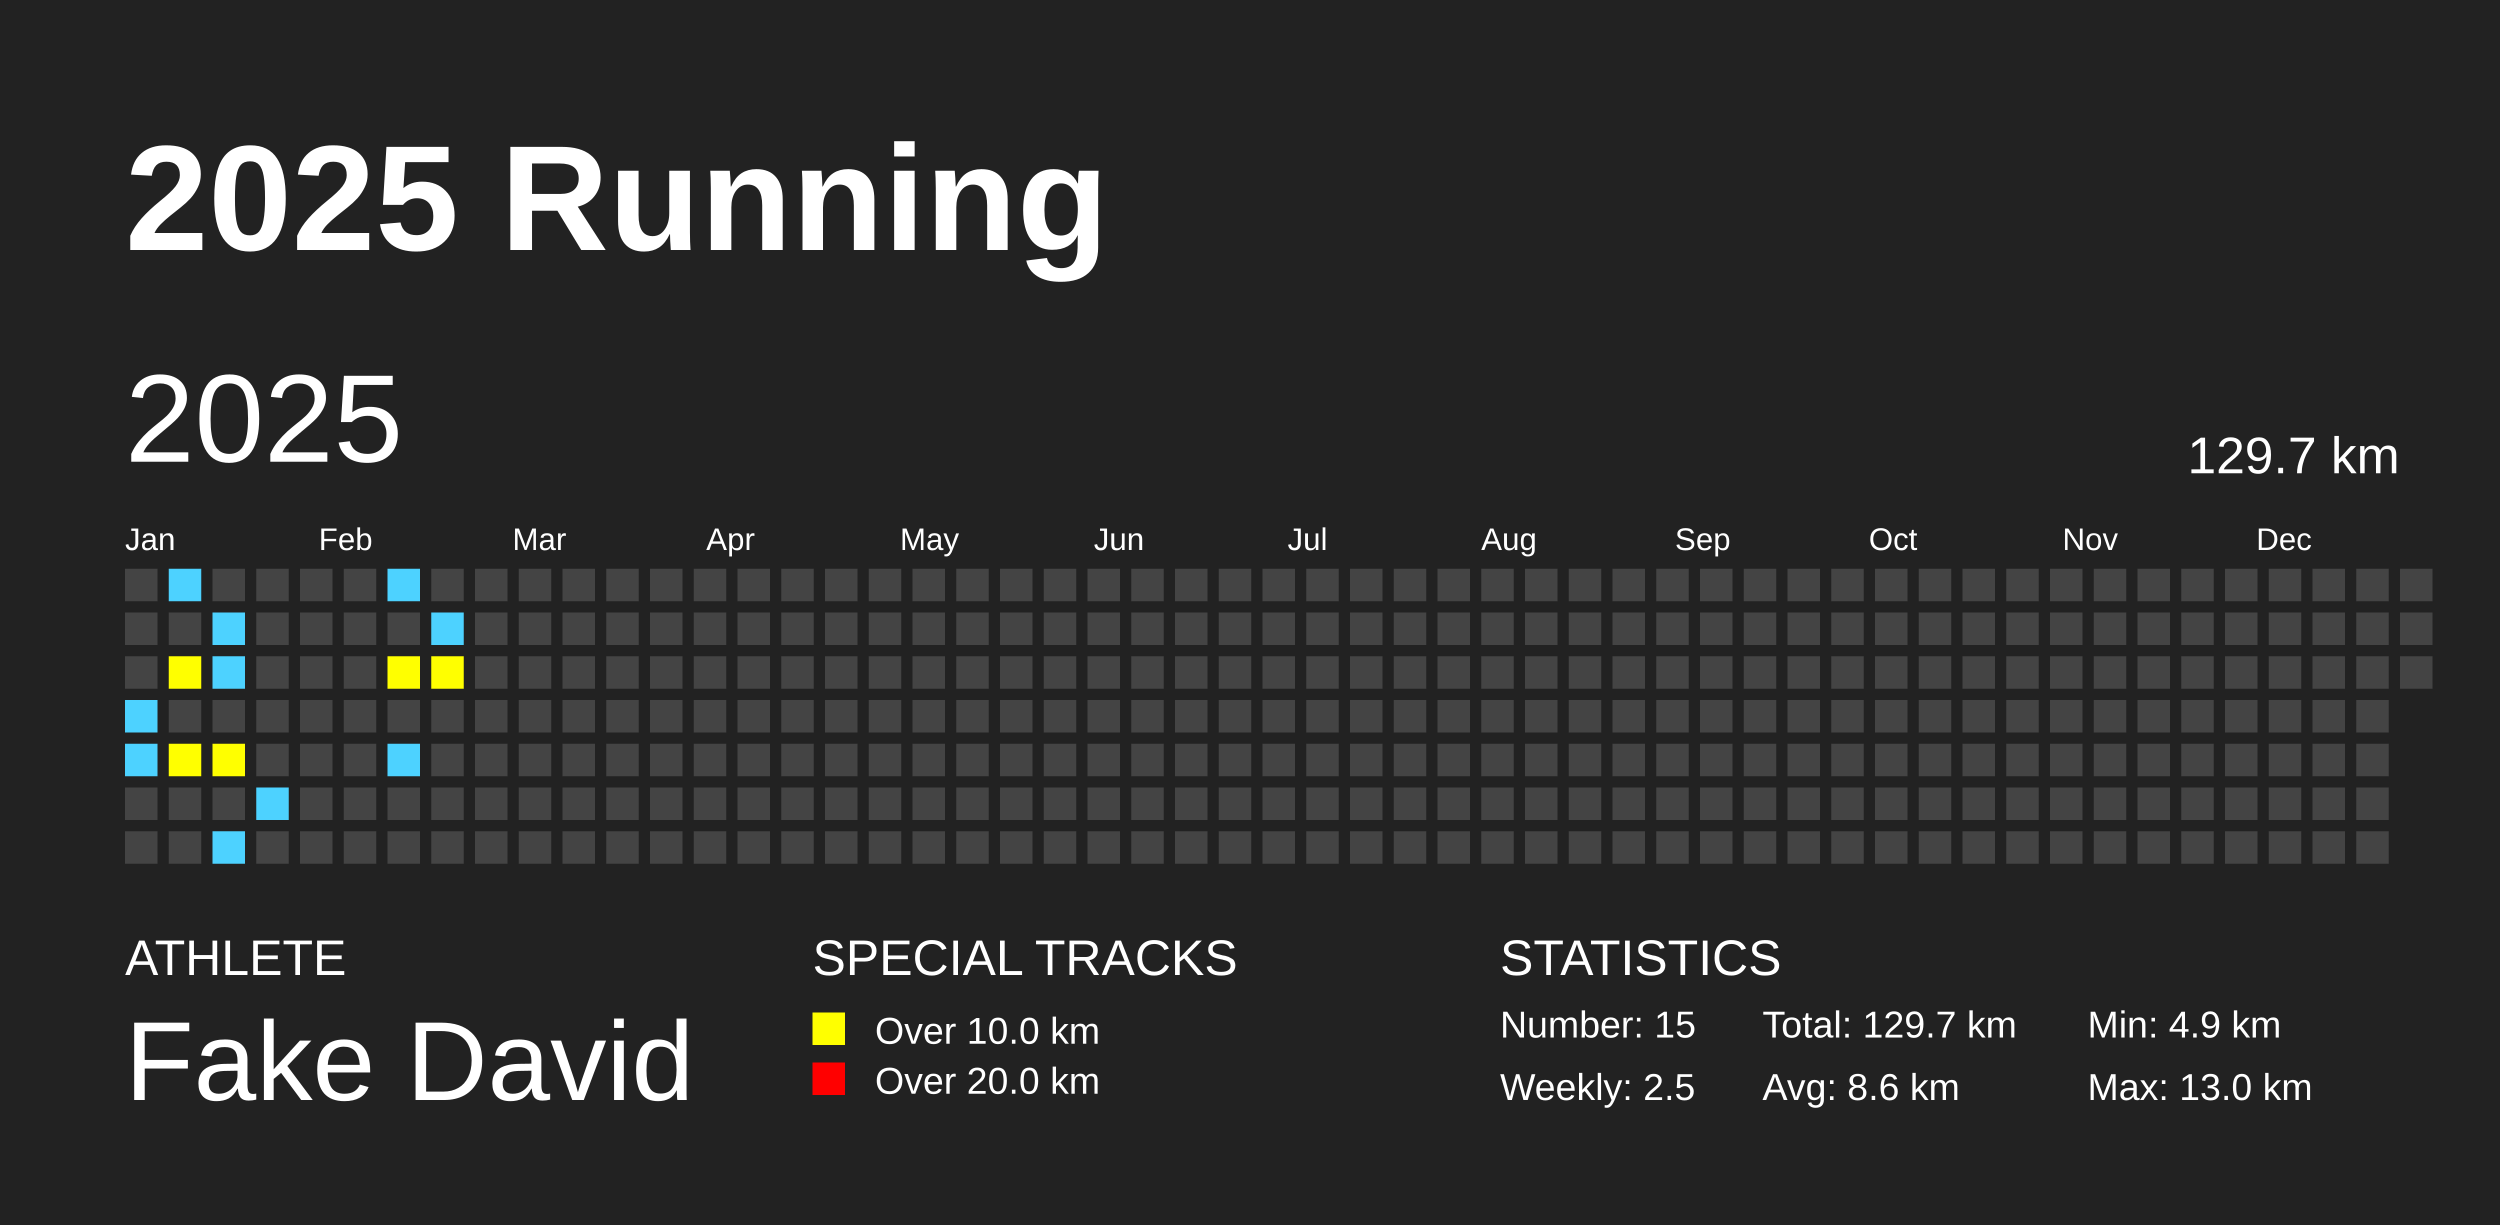
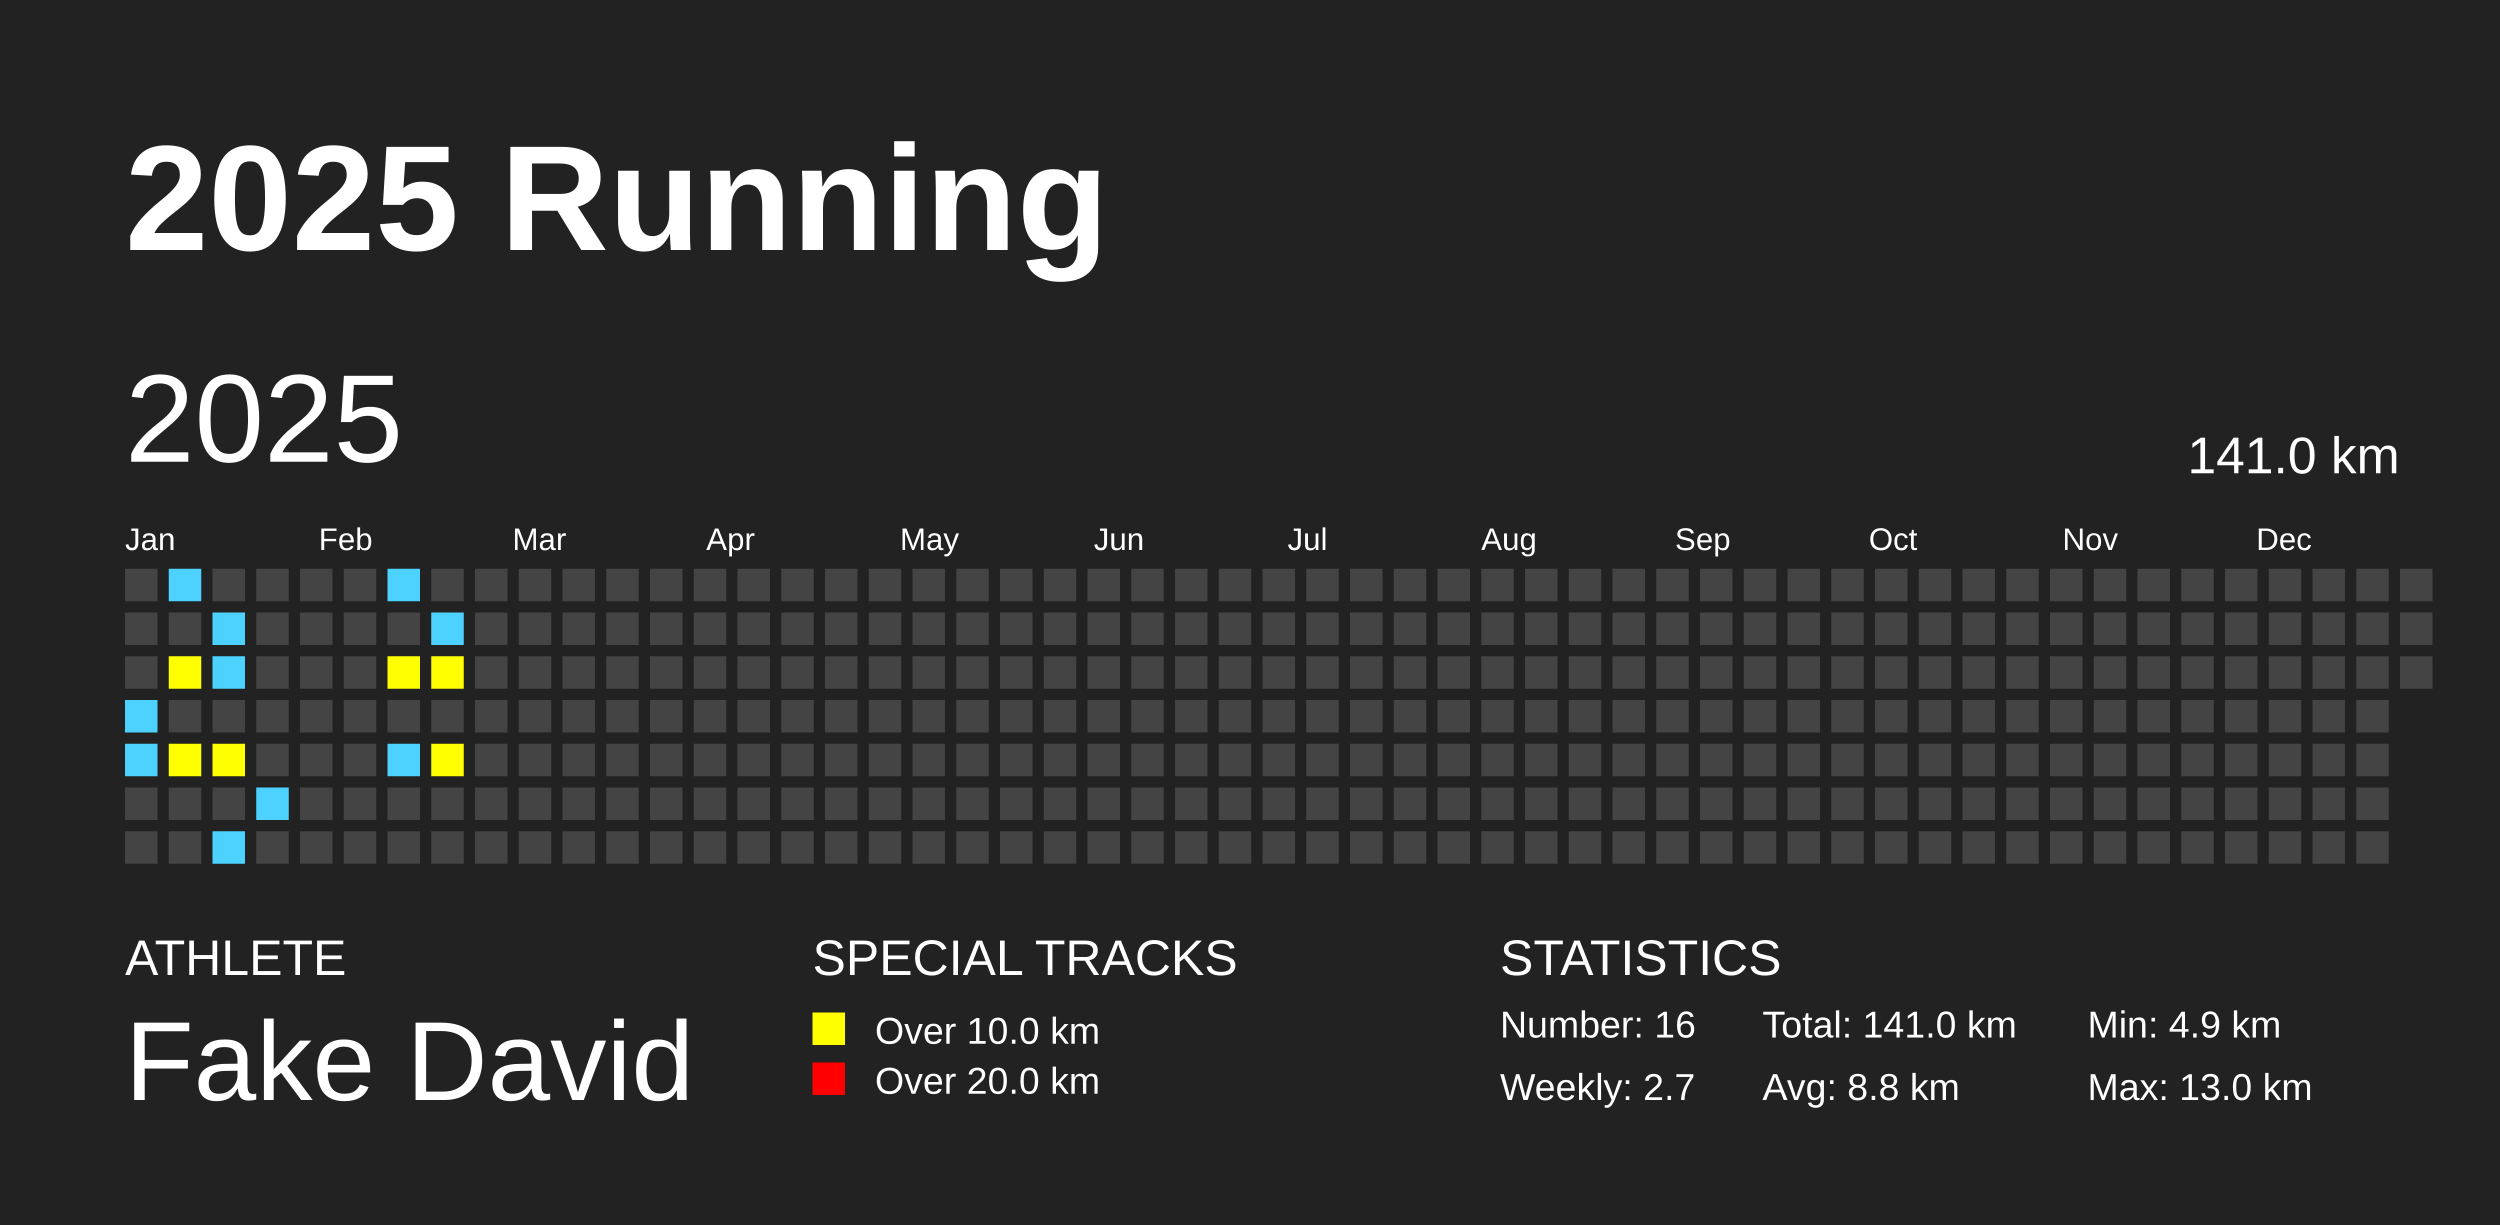
<svg xmlns="http://www.w3.org/2000/svg" baseProfile="full" height="98mm" version="1.1" viewBox="0,0,200,98" width="200mm">
  <defs />
  <rect fill="#222222" height="98" width="200" x="0" y="0" />
  <text fill="#FFFFFF" style="font-size:12px; font-family:Arial; font-weight:bold;" x="10" y="20">2025 Running</text>
  <text fill="#FFFFFF" style="font-size:4px; font-family:Arial" x="10" y="78">ATHLETE</text>
  <text fill="#FFFFFF" style="font-size:9px; font-family:Arial" x="10" y="88">Fake David</text>
  <text fill="#FFFFFF" style="font-size:4px; font-family:Arial" x="65" y="78">SPECIAL TRACKS</text>
  <rect fill="yellow" height="2.6" width="2.6" x="65" y="81" />
  <text fill="#FFFFFF" style="font-size:3px; font-family:Arial" x="70" y="83.5">Over 10.0 km</text>
  <rect fill="red" height="2.6" width="2.6" x="65" y="85" />
  <text fill="#FFFFFF" style="font-size:3px; font-family:Arial" x="70" y="87.5">Over 20.0 km</text>
  <text fill="#FFFFFF" style="font-size:4px; font-family:Arial" x="120" y="78">STATISTICS</text>
-   <text fill="#FFFFFF" style="font-size:3px; font-family:Arial" x="120" y="83">Number: 15</text>
-   <text fill="#FFFFFF" style="font-size:3px; font-family:Arial" x="120" y="88">Weekly: 2.5</text>
-   <text fill="#FFFFFF" style="font-size:3px; font-family:Arial" x="141" y="83">Total: 129.7 km</text>
-   <text fill="#FFFFFF" style="font-size:3px; font-family:Arial" x="141" y="88">Avg: 8.6 km</text>
+   <text fill="#FFFFFF" style="font-size:3px; font-family:Arial" x="120" y="83">Number: 16</text>
+   <text fill="#FFFFFF" style="font-size:3px; font-family:Arial" x="120" y="88">Weekly: 2.7</text>
+   <text fill="#FFFFFF" style="font-size:3px; font-family:Arial" x="141" y="83">Total: 141.0 km</text>
+   <text fill="#FFFFFF" style="font-size:3px; font-family:Arial" x="141" y="88">Avg: 8.8 km</text>
  <text fill="#FFFFFF" style="font-size:3px; font-family:Arial" x="167" y="83">Min: 4.9 km</text>
  <text fill="#FFFFFF" style="font-size:3px; font-family:Arial" x="167" y="88">Max: 13.0 km</text>
  <text dominant-baseline="hanging" fill="#FFFFFF" style="font-size:10.0px; font-family:Arial;" x="10" y="30">2025</text>
-   <text dominant-baseline="hanging" fill="#FFFFFF" style="font-size:4.125px; font-family:Arial;" x="175" y="35">129.7 km</text>
+   <text dominant-baseline="hanging" fill="#FFFFFF" style="font-size:4.125px; font-family:Arial;" x="175" y="35">141.0 km</text>
  <text fill="#FFFFFF" style="font-size:2.5px; font-family:Arial" x="10.0" y="44">Jan</text>
  <text fill="#FFFFFF" style="font-size:2.5px; font-family:Arial" x="25.5" y="44">Feb</text>
  <text fill="#FFFFFF" style="font-size:2.5px; font-family:Arial" x="41.0" y="44">Mar</text>
  <text fill="#FFFFFF" style="font-size:2.5px; font-family:Arial" x="56.5" y="44">Apr</text>
  <text fill="#FFFFFF" style="font-size:2.5px; font-family:Arial" x="72.0" y="44">May</text>
  <text fill="#FFFFFF" style="font-size:2.5px; font-family:Arial" x="87.5" y="44">Jun</text>
  <text fill="#FFFFFF" style="font-size:2.5px; font-family:Arial" x="103.0" y="44">Jul</text>
  <text fill="#FFFFFF" style="font-size:2.5px; font-family:Arial" x="118.5" y="44">Aug</text>
  <text fill="#FFFFFF" style="font-size:2.5px; font-family:Arial" x="134.0" y="44">Sep</text>
  <text fill="#FFFFFF" style="font-size:2.5px; font-family:Arial" x="149.5" y="44">Oct</text>
  <text fill="#FFFFFF" style="font-size:2.5px; font-family:Arial" x="165.0" y="44">Nov</text>
  <text fill="#FFFFFF" style="font-size:2.5px; font-family:Arial" x="180.5" y="44">Dec</text>
  <rect fill="#444444" height="2.6" width="2.6" x="10.0" y="45.5" />
  <rect fill="#444444" height="2.6" width="2.6" x="10.0" y="49.0" />
  <rect fill="#444444" height="2.6" width="2.6" x="10.0" y="52.5" />
  <rect fill="#4DD2FF" height="2.6" width="2.6" x="10.0" y="56.0" />
  <rect fill="#4DD2FF" height="2.6" width="2.6" x="10.0" y="59.5" />
  <rect fill="#444444" height="2.6" width="2.6" x="10.0" y="63.0" />
  <rect fill="#444444" height="2.6" width="2.6" x="10.0" y="66.5" />
  <rect fill="#4DD2FF" height="2.6" width="2.6" x="13.5" y="45.5" />
  <rect fill="#444444" height="2.6" width="2.6" x="13.5" y="49.0" />
  <rect fill="yellow" height="2.6" width="2.6" x="13.5" y="52.5" />
  <rect fill="#444444" height="2.6" width="2.6" x="13.5" y="56.0" />
  <rect fill="yellow" height="2.6" width="2.6" x="13.5" y="59.5" />
  <rect fill="#444444" height="2.6" width="2.6" x="13.5" y="63.0" />
  <rect fill="#444444" height="2.6" width="2.6" x="13.5" y="66.5" />
  <rect fill="#444444" height="2.6" width="2.6" x="17.0" y="45.5" />
  <rect fill="#4DD2FF" height="2.6" width="2.6" x="17.0" y="49.0" />
  <rect fill="#4DD2FF" height="2.6" width="2.6" x="17.0" y="52.5" />
  <rect fill="#444444" height="2.6" width="2.6" x="17.0" y="56.0" />
  <rect fill="yellow" height="2.6" width="2.6" x="17.0" y="59.5" />
  <rect fill="#444444" height="2.6" width="2.6" x="17.0" y="63.0" />
  <rect fill="#4DD2FF" height="2.6" width="2.6" x="17.0" y="66.5" />
  <rect fill="#444444" height="2.6" width="2.6" x="20.5" y="45.5" />
  <rect fill="#444444" height="2.6" width="2.6" x="20.5" y="49.0" />
  <rect fill="#444444" height="2.6" width="2.6" x="20.5" y="52.5" />
  <rect fill="#444444" height="2.6" width="2.6" x="20.5" y="56.0" />
  <rect fill="#444444" height="2.6" width="2.6" x="20.5" y="59.5" />
  <rect fill="#4DD2FF" height="2.6" width="2.6" x="20.5" y="63.0" />
  <rect fill="#444444" height="2.6" width="2.6" x="20.5" y="66.5" />
  <rect fill="#444444" height="2.6" width="2.6" x="24.0" y="45.5" />
  <rect fill="#444444" height="2.6" width="2.6" x="24.0" y="49.0" />
  <rect fill="#444444" height="2.6" width="2.6" x="24.0" y="52.5" />
  <rect fill="#444444" height="2.6" width="2.6" x="24.0" y="56.0" />
  <rect fill="#444444" height="2.6" width="2.6" x="24.0" y="59.5" />
  <rect fill="#444444" height="2.6" width="2.6" x="24.0" y="63.0" />
  <rect fill="#444444" height="2.6" width="2.6" x="24.0" y="66.5" />
  <rect fill="#444444" height="2.6" width="2.6" x="27.5" y="45.5" />
  <rect fill="#444444" height="2.6" width="2.6" x="27.5" y="49.0" />
  <rect fill="#444444" height="2.6" width="2.6" x="27.5" y="52.5" />
  <rect fill="#444444" height="2.6" width="2.6" x="27.5" y="56.0" />
  <rect fill="#444444" height="2.6" width="2.6" x="27.5" y="59.5" />
  <rect fill="#444444" height="2.6" width="2.6" x="27.5" y="63.0" />
  <rect fill="#444444" height="2.6" width="2.6" x="27.5" y="66.5" />
  <rect fill="#4DD2FF" height="2.6" width="2.6" x="31.0" y="45.5" />
  <rect fill="#444444" height="2.6" width="2.6" x="31.0" y="49.0" />
  <rect fill="yellow" height="2.6" width="2.6" x="31.0" y="52.5" />
  <rect fill="#444444" height="2.6" width="2.6" x="31.0" y="56.0" />
  <rect fill="#4DD2FF" height="2.6" width="2.6" x="31.0" y="59.5" />
  <rect fill="#444444" height="2.6" width="2.6" x="31.0" y="63.0" />
  <rect fill="#444444" height="2.6" width="2.6" x="31.0" y="66.5" />
  <rect fill="#444444" height="2.6" width="2.6" x="34.5" y="45.5" />
  <rect fill="#4DD2FF" height="2.6" width="2.6" x="34.5" y="49.0" />
  <rect fill="yellow" height="2.6" width="2.6" x="34.5" y="52.5" />
  <rect fill="#444444" height="2.6" width="2.6" x="34.5" y="56.0" />
-   <rect fill="#444444" height="2.6" width="2.6" x="34.5" y="59.5" />
+   <rect fill="yellow" height="2.6" width="2.6" x="34.5" y="59.5" />
  <rect fill="#444444" height="2.6" width="2.6" x="34.5" y="63.0" />
  <rect fill="#444444" height="2.6" width="2.6" x="34.5" y="66.5" />
  <rect fill="#444444" height="2.6" width="2.6" x="38.0" y="45.5" />
  <rect fill="#444444" height="2.6" width="2.6" x="38.0" y="49.0" />
  <rect fill="#444444" height="2.6" width="2.6" x="38.0" y="52.5" />
  <rect fill="#444444" height="2.6" width="2.6" x="38.0" y="56.0" />
  <rect fill="#444444" height="2.6" width="2.6" x="38.0" y="59.5" />
  <rect fill="#444444" height="2.6" width="2.6" x="38.0" y="63.0" />
  <rect fill="#444444" height="2.6" width="2.6" x="38.0" y="66.5" />
  <rect fill="#444444" height="2.6" width="2.6" x="41.5" y="45.5" />
  <rect fill="#444444" height="2.6" width="2.6" x="41.5" y="49.0" />
  <rect fill="#444444" height="2.6" width="2.6" x="41.5" y="52.5" />
  <rect fill="#444444" height="2.6" width="2.6" x="41.5" y="56.0" />
  <rect fill="#444444" height="2.6" width="2.6" x="41.5" y="59.5" />
  <rect fill="#444444" height="2.6" width="2.6" x="41.5" y="63.0" />
  <rect fill="#444444" height="2.6" width="2.6" x="41.5" y="66.5" />
  <rect fill="#444444" height="2.6" width="2.6" x="45.0" y="45.5" />
  <rect fill="#444444" height="2.6" width="2.6" x="45.0" y="49.0" />
  <rect fill="#444444" height="2.6" width="2.6" x="45.0" y="52.5" />
  <rect fill="#444444" height="2.6" width="2.6" x="45.0" y="56.0" />
  <rect fill="#444444" height="2.6" width="2.6" x="45.0" y="59.5" />
  <rect fill="#444444" height="2.6" width="2.6" x="45.0" y="63.0" />
  <rect fill="#444444" height="2.6" width="2.6" x="45.0" y="66.5" />
  <rect fill="#444444" height="2.6" width="2.6" x="48.5" y="45.5" />
  <rect fill="#444444" height="2.6" width="2.6" x="48.5" y="49.0" />
  <rect fill="#444444" height="2.6" width="2.6" x="48.5" y="52.5" />
  <rect fill="#444444" height="2.6" width="2.6" x="48.5" y="56.0" />
  <rect fill="#444444" height="2.6" width="2.6" x="48.5" y="59.5" />
  <rect fill="#444444" height="2.6" width="2.6" x="48.5" y="63.0" />
  <rect fill="#444444" height="2.6" width="2.6" x="48.5" y="66.5" />
  <rect fill="#444444" height="2.6" width="2.6" x="52.0" y="45.5" />
  <rect fill="#444444" height="2.6" width="2.6" x="52.0" y="49.0" />
  <rect fill="#444444" height="2.6" width="2.6" x="52.0" y="52.5" />
  <rect fill="#444444" height="2.6" width="2.6" x="52.0" y="56.0" />
  <rect fill="#444444" height="2.6" width="2.6" x="52.0" y="59.5" />
  <rect fill="#444444" height="2.6" width="2.6" x="52.0" y="63.0" />
  <rect fill="#444444" height="2.6" width="2.6" x="52.0" y="66.5" />
  <rect fill="#444444" height="2.6" width="2.6" x="55.5" y="45.5" />
  <rect fill="#444444" height="2.6" width="2.6" x="55.5" y="49.0" />
  <rect fill="#444444" height="2.6" width="2.6" x="55.5" y="52.5" />
  <rect fill="#444444" height="2.6" width="2.6" x="55.5" y="56.0" />
  <rect fill="#444444" height="2.6" width="2.6" x="55.5" y="59.5" />
  <rect fill="#444444" height="2.6" width="2.6" x="55.5" y="63.0" />
  <rect fill="#444444" height="2.6" width="2.6" x="55.5" y="66.5" />
  <rect fill="#444444" height="2.6" width="2.6" x="59.0" y="45.5" />
  <rect fill="#444444" height="2.6" width="2.6" x="59.0" y="49.0" />
  <rect fill="#444444" height="2.6" width="2.6" x="59.0" y="52.5" />
  <rect fill="#444444" height="2.6" width="2.6" x="59.0" y="56.0" />
  <rect fill="#444444" height="2.6" width="2.6" x="59.0" y="59.5" />
  <rect fill="#444444" height="2.6" width="2.6" x="59.0" y="63.0" />
  <rect fill="#444444" height="2.6" width="2.6" x="59.0" y="66.5" />
  <rect fill="#444444" height="2.6" width="2.6" x="62.5" y="45.5" />
  <rect fill="#444444" height="2.6" width="2.6" x="62.5" y="49.0" />
  <rect fill="#444444" height="2.6" width="2.6" x="62.5" y="52.5" />
  <rect fill="#444444" height="2.6" width="2.6" x="62.5" y="56.0" />
  <rect fill="#444444" height="2.6" width="2.6" x="62.5" y="59.5" />
  <rect fill="#444444" height="2.6" width="2.6" x="62.5" y="63.0" />
  <rect fill="#444444" height="2.6" width="2.6" x="62.5" y="66.5" />
  <rect fill="#444444" height="2.6" width="2.6" x="66.0" y="45.5" />
  <rect fill="#444444" height="2.6" width="2.6" x="66.0" y="49.0" />
  <rect fill="#444444" height="2.6" width="2.6" x="66.0" y="52.5" />
  <rect fill="#444444" height="2.6" width="2.6" x="66.0" y="56.0" />
  <rect fill="#444444" height="2.6" width="2.6" x="66.0" y="59.5" />
  <rect fill="#444444" height="2.6" width="2.6" x="66.0" y="63.0" />
  <rect fill="#444444" height="2.6" width="2.6" x="66.0" y="66.5" />
  <rect fill="#444444" height="2.6" width="2.6" x="69.5" y="45.5" />
  <rect fill="#444444" height="2.6" width="2.6" x="69.5" y="49.0" />
  <rect fill="#444444" height="2.6" width="2.6" x="69.5" y="52.5" />
  <rect fill="#444444" height="2.6" width="2.6" x="69.5" y="56.0" />
  <rect fill="#444444" height="2.6" width="2.6" x="69.5" y="59.5" />
  <rect fill="#444444" height="2.6" width="2.6" x="69.5" y="63.0" />
  <rect fill="#444444" height="2.6" width="2.6" x="69.5" y="66.5" />
  <rect fill="#444444" height="2.6" width="2.6" x="73.0" y="45.5" />
  <rect fill="#444444" height="2.6" width="2.6" x="73.0" y="49.0" />
  <rect fill="#444444" height="2.6" width="2.6" x="73.0" y="52.5" />
  <rect fill="#444444" height="2.6" width="2.6" x="73.0" y="56.0" />
  <rect fill="#444444" height="2.6" width="2.6" x="73.0" y="59.5" />
  <rect fill="#444444" height="2.6" width="2.6" x="73.0" y="63.0" />
  <rect fill="#444444" height="2.6" width="2.6" x="73.0" y="66.5" />
  <rect fill="#444444" height="2.6" width="2.6" x="76.5" y="45.5" />
  <rect fill="#444444" height="2.6" width="2.6" x="76.5" y="49.0" />
  <rect fill="#444444" height="2.6" width="2.6" x="76.5" y="52.5" />
  <rect fill="#444444" height="2.6" width="2.6" x="76.5" y="56.0" />
  <rect fill="#444444" height="2.6" width="2.6" x="76.5" y="59.5" />
  <rect fill="#444444" height="2.6" width="2.6" x="76.5" y="63.0" />
  <rect fill="#444444" height="2.6" width="2.6" x="76.5" y="66.5" />
  <rect fill="#444444" height="2.6" width="2.6" x="80.0" y="45.5" />
  <rect fill="#444444" height="2.6" width="2.6" x="80.0" y="49.0" />
  <rect fill="#444444" height="2.6" width="2.6" x="80.0" y="52.5" />
  <rect fill="#444444" height="2.6" width="2.6" x="80.0" y="56.0" />
  <rect fill="#444444" height="2.6" width="2.6" x="80.0" y="59.5" />
  <rect fill="#444444" height="2.6" width="2.6" x="80.0" y="63.0" />
  <rect fill="#444444" height="2.6" width="2.6" x="80.0" y="66.5" />
  <rect fill="#444444" height="2.6" width="2.6" x="83.5" y="45.5" />
  <rect fill="#444444" height="2.6" width="2.6" x="83.5" y="49.0" />
  <rect fill="#444444" height="2.6" width="2.6" x="83.5" y="52.5" />
  <rect fill="#444444" height="2.6" width="2.6" x="83.5" y="56.0" />
  <rect fill="#444444" height="2.6" width="2.6" x="83.5" y="59.5" />
  <rect fill="#444444" height="2.6" width="2.6" x="83.5" y="63.0" />
  <rect fill="#444444" height="2.6" width="2.6" x="83.5" y="66.5" />
  <rect fill="#444444" height="2.6" width="2.6" x="87.0" y="45.5" />
  <rect fill="#444444" height="2.6" width="2.6" x="87.0" y="49.0" />
  <rect fill="#444444" height="2.6" width="2.6" x="87.0" y="52.5" />
  <rect fill="#444444" height="2.6" width="2.6" x="87.0" y="56.0" />
  <rect fill="#444444" height="2.6" width="2.6" x="87.0" y="59.5" />
  <rect fill="#444444" height="2.6" width="2.6" x="87.0" y="63.0" />
  <rect fill="#444444" height="2.6" width="2.6" x="87.0" y="66.5" />
  <rect fill="#444444" height="2.6" width="2.6" x="90.5" y="45.5" />
  <rect fill="#444444" height="2.6" width="2.6" x="90.5" y="49.0" />
  <rect fill="#444444" height="2.6" width="2.6" x="90.5" y="52.5" />
  <rect fill="#444444" height="2.6" width="2.6" x="90.5" y="56.0" />
  <rect fill="#444444" height="2.6" width="2.6" x="90.5" y="59.5" />
  <rect fill="#444444" height="2.6" width="2.6" x="90.5" y="63.0" />
  <rect fill="#444444" height="2.6" width="2.6" x="90.5" y="66.5" />
  <rect fill="#444444" height="2.6" width="2.6" x="94.0" y="45.5" />
  <rect fill="#444444" height="2.6" width="2.6" x="94.0" y="49.0" />
  <rect fill="#444444" height="2.6" width="2.6" x="94.0" y="52.5" />
  <rect fill="#444444" height="2.6" width="2.6" x="94.0" y="56.0" />
  <rect fill="#444444" height="2.6" width="2.6" x="94.0" y="59.5" />
  <rect fill="#444444" height="2.6" width="2.6" x="94.0" y="63.0" />
  <rect fill="#444444" height="2.6" width="2.6" x="94.0" y="66.5" />
  <rect fill="#444444" height="2.6" width="2.6" x="97.5" y="45.5" />
  <rect fill="#444444" height="2.6" width="2.6" x="97.5" y="49.0" />
  <rect fill="#444444" height="2.6" width="2.6" x="97.5" y="52.5" />
  <rect fill="#444444" height="2.6" width="2.6" x="97.5" y="56.0" />
  <rect fill="#444444" height="2.6" width="2.6" x="97.5" y="59.5" />
  <rect fill="#444444" height="2.6" width="2.6" x="97.5" y="63.0" />
  <rect fill="#444444" height="2.6" width="2.6" x="97.5" y="66.5" />
  <rect fill="#444444" height="2.6" width="2.6" x="101.0" y="45.5" />
  <rect fill="#444444" height="2.6" width="2.6" x="101.0" y="49.0" />
  <rect fill="#444444" height="2.6" width="2.6" x="101.0" y="52.5" />
  <rect fill="#444444" height="2.6" width="2.6" x="101.0" y="56.0" />
  <rect fill="#444444" height="2.6" width="2.6" x="101.0" y="59.5" />
  <rect fill="#444444" height="2.6" width="2.6" x="101.0" y="63.0" />
  <rect fill="#444444" height="2.6" width="2.6" x="101.0" y="66.5" />
  <rect fill="#444444" height="2.6" width="2.6" x="104.5" y="45.5" />
  <rect fill="#444444" height="2.6" width="2.6" x="104.5" y="49.0" />
  <rect fill="#444444" height="2.6" width="2.6" x="104.5" y="52.5" />
  <rect fill="#444444" height="2.6" width="2.6" x="104.5" y="56.0" />
  <rect fill="#444444" height="2.6" width="2.6" x="104.5" y="59.5" />
  <rect fill="#444444" height="2.6" width="2.6" x="104.5" y="63.0" />
  <rect fill="#444444" height="2.6" width="2.6" x="104.5" y="66.5" />
  <rect fill="#444444" height="2.6" width="2.6" x="108.0" y="45.5" />
  <rect fill="#444444" height="2.6" width="2.6" x="108.0" y="49.0" />
  <rect fill="#444444" height="2.6" width="2.6" x="108.0" y="52.5" />
  <rect fill="#444444" height="2.6" width="2.6" x="108.0" y="56.0" />
  <rect fill="#444444" height="2.6" width="2.6" x="108.0" y="59.5" />
  <rect fill="#444444" height="2.6" width="2.6" x="108.0" y="63.0" />
  <rect fill="#444444" height="2.6" width="2.6" x="108.0" y="66.5" />
  <rect fill="#444444" height="2.6" width="2.6" x="111.5" y="45.5" />
  <rect fill="#444444" height="2.6" width="2.6" x="111.5" y="49.0" />
  <rect fill="#444444" height="2.6" width="2.6" x="111.5" y="52.5" />
  <rect fill="#444444" height="2.6" width="2.6" x="111.5" y="56.0" />
  <rect fill="#444444" height="2.6" width="2.6" x="111.5" y="59.5" />
  <rect fill="#444444" height="2.6" width="2.6" x="111.5" y="63.0" />
  <rect fill="#444444" height="2.6" width="2.6" x="111.5" y="66.5" />
  <rect fill="#444444" height="2.6" width="2.6" x="115.0" y="45.5" />
  <rect fill="#444444" height="2.6" width="2.6" x="115.0" y="49.0" />
  <rect fill="#444444" height="2.6" width="2.6" x="115.0" y="52.5" />
  <rect fill="#444444" height="2.6" width="2.6" x="115.0" y="56.0" />
  <rect fill="#444444" height="2.6" width="2.6" x="115.0" y="59.5" />
  <rect fill="#444444" height="2.6" width="2.6" x="115.0" y="63.0" />
  <rect fill="#444444" height="2.6" width="2.6" x="115.0" y="66.5" />
  <rect fill="#444444" height="2.6" width="2.6" x="118.5" y="45.5" />
  <rect fill="#444444" height="2.6" width="2.6" x="118.5" y="49.0" />
  <rect fill="#444444" height="2.6" width="2.6" x="118.5" y="52.5" />
  <rect fill="#444444" height="2.6" width="2.6" x="118.5" y="56.0" />
  <rect fill="#444444" height="2.6" width="2.6" x="118.5" y="59.5" />
  <rect fill="#444444" height="2.6" width="2.6" x="118.5" y="63.0" />
  <rect fill="#444444" height="2.6" width="2.6" x="118.5" y="66.5" />
  <rect fill="#444444" height="2.6" width="2.6" x="122.0" y="45.5" />
  <rect fill="#444444" height="2.6" width="2.6" x="122.0" y="49.0" />
  <rect fill="#444444" height="2.6" width="2.6" x="122.0" y="52.5" />
  <rect fill="#444444" height="2.6" width="2.6" x="122.0" y="56.0" />
  <rect fill="#444444" height="2.6" width="2.6" x="122.0" y="59.5" />
  <rect fill="#444444" height="2.6" width="2.6" x="122.0" y="63.0" />
  <rect fill="#444444" height="2.6" width="2.6" x="122.0" y="66.5" />
  <rect fill="#444444" height="2.6" width="2.6" x="125.5" y="45.5" />
  <rect fill="#444444" height="2.6" width="2.6" x="125.5" y="49.0" />
  <rect fill="#444444" height="2.6" width="2.6" x="125.5" y="52.5" />
  <rect fill="#444444" height="2.6" width="2.6" x="125.5" y="56.0" />
  <rect fill="#444444" height="2.6" width="2.6" x="125.5" y="59.5" />
  <rect fill="#444444" height="2.6" width="2.6" x="125.5" y="63.0" />
  <rect fill="#444444" height="2.6" width="2.6" x="125.5" y="66.5" />
  <rect fill="#444444" height="2.6" width="2.6" x="129.0" y="45.5" />
  <rect fill="#444444" height="2.6" width="2.6" x="129.0" y="49.0" />
  <rect fill="#444444" height="2.6" width="2.6" x="129.0" y="52.5" />
  <rect fill="#444444" height="2.6" width="2.6" x="129.0" y="56.0" />
  <rect fill="#444444" height="2.6" width="2.6" x="129.0" y="59.5" />
  <rect fill="#444444" height="2.6" width="2.6" x="129.0" y="63.0" />
  <rect fill="#444444" height="2.6" width="2.6" x="129.0" y="66.5" />
  <rect fill="#444444" height="2.6" width="2.6" x="132.5" y="45.5" />
  <rect fill="#444444" height="2.6" width="2.6" x="132.5" y="49.0" />
  <rect fill="#444444" height="2.6" width="2.6" x="132.5" y="52.5" />
  <rect fill="#444444" height="2.6" width="2.6" x="132.5" y="56.0" />
  <rect fill="#444444" height="2.6" width="2.6" x="132.5" y="59.5" />
  <rect fill="#444444" height="2.6" width="2.6" x="132.5" y="63.0" />
  <rect fill="#444444" height="2.6" width="2.6" x="132.5" y="66.5" />
  <rect fill="#444444" height="2.6" width="2.6" x="136.0" y="45.5" />
  <rect fill="#444444" height="2.6" width="2.6" x="136.0" y="49.0" />
  <rect fill="#444444" height="2.6" width="2.6" x="136.0" y="52.5" />
  <rect fill="#444444" height="2.6" width="2.6" x="136.0" y="56.0" />
  <rect fill="#444444" height="2.6" width="2.6" x="136.0" y="59.5" />
  <rect fill="#444444" height="2.6" width="2.6" x="136.0" y="63.0" />
  <rect fill="#444444" height="2.6" width="2.6" x="136.0" y="66.5" />
  <rect fill="#444444" height="2.6" width="2.6" x="139.5" y="45.5" />
  <rect fill="#444444" height="2.6" width="2.6" x="139.5" y="49.0" />
  <rect fill="#444444" height="2.6" width="2.6" x="139.5" y="52.5" />
  <rect fill="#444444" height="2.6" width="2.6" x="139.5" y="56.0" />
  <rect fill="#444444" height="2.6" width="2.6" x="139.5" y="59.5" />
  <rect fill="#444444" height="2.6" width="2.6" x="139.5" y="63.0" />
  <rect fill="#444444" height="2.6" width="2.6" x="139.5" y="66.5" />
  <rect fill="#444444" height="2.6" width="2.6" x="143.0" y="45.5" />
  <rect fill="#444444" height="2.6" width="2.6" x="143.0" y="49.0" />
  <rect fill="#444444" height="2.6" width="2.6" x="143.0" y="52.5" />
  <rect fill="#444444" height="2.6" width="2.6" x="143.0" y="56.0" />
  <rect fill="#444444" height="2.6" width="2.6" x="143.0" y="59.5" />
  <rect fill="#444444" height="2.6" width="2.6" x="143.0" y="63.0" />
  <rect fill="#444444" height="2.6" width="2.6" x="143.0" y="66.5" />
  <rect fill="#444444" height="2.6" width="2.6" x="146.5" y="45.5" />
  <rect fill="#444444" height="2.6" width="2.6" x="146.5" y="49.0" />
  <rect fill="#444444" height="2.6" width="2.6" x="146.5" y="52.5" />
  <rect fill="#444444" height="2.6" width="2.6" x="146.5" y="56.0" />
  <rect fill="#444444" height="2.6" width="2.6" x="146.5" y="59.5" />
  <rect fill="#444444" height="2.6" width="2.6" x="146.5" y="63.0" />
  <rect fill="#444444" height="2.6" width="2.6" x="146.5" y="66.5" />
  <rect fill="#444444" height="2.6" width="2.6" x="150.0" y="45.5" />
  <rect fill="#444444" height="2.6" width="2.6" x="150.0" y="49.0" />
  <rect fill="#444444" height="2.6" width="2.6" x="150.0" y="52.5" />
  <rect fill="#444444" height="2.6" width="2.6" x="150.0" y="56.0" />
  <rect fill="#444444" height="2.6" width="2.6" x="150.0" y="59.5" />
  <rect fill="#444444" height="2.6" width="2.6" x="150.0" y="63.0" />
  <rect fill="#444444" height="2.6" width="2.6" x="150.0" y="66.5" />
  <rect fill="#444444" height="2.6" width="2.6" x="153.5" y="45.5" />
  <rect fill="#444444" height="2.6" width="2.6" x="153.5" y="49.0" />
  <rect fill="#444444" height="2.6" width="2.6" x="153.5" y="52.5" />
  <rect fill="#444444" height="2.6" width="2.6" x="153.5" y="56.0" />
  <rect fill="#444444" height="2.6" width="2.6" x="153.5" y="59.5" />
  <rect fill="#444444" height="2.6" width="2.6" x="153.5" y="63.0" />
  <rect fill="#444444" height="2.6" width="2.6" x="153.5" y="66.5" />
  <rect fill="#444444" height="2.6" width="2.6" x="157.0" y="45.5" />
  <rect fill="#444444" height="2.6" width="2.6" x="157.0" y="49.0" />
  <rect fill="#444444" height="2.6" width="2.6" x="157.0" y="52.5" />
  <rect fill="#444444" height="2.6" width="2.6" x="157.0" y="56.0" />
  <rect fill="#444444" height="2.6" width="2.6" x="157.0" y="59.5" />
  <rect fill="#444444" height="2.6" width="2.6" x="157.0" y="63.0" />
  <rect fill="#444444" height="2.6" width="2.6" x="157.0" y="66.5" />
  <rect fill="#444444" height="2.6" width="2.6" x="160.5" y="45.5" />
  <rect fill="#444444" height="2.6" width="2.6" x="160.5" y="49.0" />
  <rect fill="#444444" height="2.6" width="2.6" x="160.5" y="52.5" />
  <rect fill="#444444" height="2.6" width="2.6" x="160.5" y="56.0" />
  <rect fill="#444444" height="2.6" width="2.6" x="160.5" y="59.5" />
  <rect fill="#444444" height="2.6" width="2.6" x="160.5" y="63.0" />
  <rect fill="#444444" height="2.6" width="2.6" x="160.5" y="66.5" />
  <rect fill="#444444" height="2.6" width="2.6" x="164.0" y="45.5" />
  <rect fill="#444444" height="2.6" width="2.6" x="164.0" y="49.0" />
  <rect fill="#444444" height="2.6" width="2.6" x="164.0" y="52.5" />
  <rect fill="#444444" height="2.6" width="2.6" x="164.0" y="56.0" />
  <rect fill="#444444" height="2.6" width="2.6" x="164.0" y="59.5" />
  <rect fill="#444444" height="2.6" width="2.6" x="164.0" y="63.0" />
  <rect fill="#444444" height="2.6" width="2.6" x="164.0" y="66.5" />
  <rect fill="#444444" height="2.6" width="2.6" x="167.5" y="45.5" />
  <rect fill="#444444" height="2.6" width="2.6" x="167.5" y="49.0" />
  <rect fill="#444444" height="2.6" width="2.6" x="167.5" y="52.5" />
  <rect fill="#444444" height="2.6" width="2.6" x="167.5" y="56.0" />
  <rect fill="#444444" height="2.6" width="2.6" x="167.5" y="59.5" />
  <rect fill="#444444" height="2.6" width="2.6" x="167.5" y="63.0" />
  <rect fill="#444444" height="2.6" width="2.6" x="167.5" y="66.5" />
  <rect fill="#444444" height="2.6" width="2.6" x="171.0" y="45.5" />
  <rect fill="#444444" height="2.6" width="2.6" x="171.0" y="49.0" />
  <rect fill="#444444" height="2.6" width="2.6" x="171.0" y="52.5" />
  <rect fill="#444444" height="2.6" width="2.6" x="171.0" y="56.0" />
  <rect fill="#444444" height="2.6" width="2.6" x="171.0" y="59.5" />
  <rect fill="#444444" height="2.6" width="2.6" x="171.0" y="63.0" />
  <rect fill="#444444" height="2.6" width="2.6" x="171.0" y="66.5" />
  <rect fill="#444444" height="2.6" width="2.6" x="174.5" y="45.5" />
  <rect fill="#444444" height="2.6" width="2.6" x="174.5" y="49.0" />
  <rect fill="#444444" height="2.6" width="2.6" x="174.5" y="52.5" />
  <rect fill="#444444" height="2.6" width="2.6" x="174.5" y="56.0" />
  <rect fill="#444444" height="2.6" width="2.6" x="174.5" y="59.5" />
  <rect fill="#444444" height="2.6" width="2.6" x="174.5" y="63.0" />
  <rect fill="#444444" height="2.6" width="2.6" x="174.5" y="66.5" />
  <rect fill="#444444" height="2.6" width="2.6" x="178.0" y="45.5" />
  <rect fill="#444444" height="2.6" width="2.6" x="178.0" y="49.0" />
  <rect fill="#444444" height="2.6" width="2.6" x="178.0" y="52.5" />
  <rect fill="#444444" height="2.6" width="2.6" x="178.0" y="56.0" />
  <rect fill="#444444" height="2.6" width="2.6" x="178.0" y="59.5" />
  <rect fill="#444444" height="2.6" width="2.6" x="178.0" y="63.0" />
  <rect fill="#444444" height="2.6" width="2.6" x="178.0" y="66.5" />
  <rect fill="#444444" height="2.6" width="2.6" x="181.5" y="45.5" />
  <rect fill="#444444" height="2.6" width="2.6" x="181.5" y="49.0" />
  <rect fill="#444444" height="2.6" width="2.6" x="181.5" y="52.5" />
  <rect fill="#444444" height="2.6" width="2.6" x="181.5" y="56.0" />
  <rect fill="#444444" height="2.6" width="2.6" x="181.5" y="59.5" />
  <rect fill="#444444" height="2.6" width="2.6" x="181.5" y="63.0" />
  <rect fill="#444444" height="2.6" width="2.6" x="181.5" y="66.5" />
  <rect fill="#444444" height="2.6" width="2.6" x="185.0" y="45.5" />
  <rect fill="#444444" height="2.6" width="2.6" x="185.0" y="49.0" />
  <rect fill="#444444" height="2.6" width="2.6" x="185.0" y="52.5" />
  <rect fill="#444444" height="2.6" width="2.6" x="185.0" y="56.0" />
  <rect fill="#444444" height="2.6" width="2.6" x="185.0" y="59.5" />
  <rect fill="#444444" height="2.6" width="2.6" x="185.0" y="63.0" />
  <rect fill="#444444" height="2.6" width="2.6" x="185.0" y="66.5" />
  <rect fill="#444444" height="2.6" width="2.6" x="188.5" y="45.5" />
  <rect fill="#444444" height="2.6" width="2.6" x="188.5" y="49.0" />
  <rect fill="#444444" height="2.6" width="2.6" x="188.5" y="52.5" />
  <rect fill="#444444" height="2.6" width="2.6" x="188.5" y="56.0" />
  <rect fill="#444444" height="2.6" width="2.6" x="188.5" y="59.5" />
  <rect fill="#444444" height="2.6" width="2.6" x="188.5" y="63.0" />
  <rect fill="#444444" height="2.6" width="2.6" x="188.5" y="66.5" />
  <rect fill="#444444" height="2.6" width="2.6" x="192.0" y="45.5" />
  <rect fill="#444444" height="2.6" width="2.6" x="192.0" y="49.0" />
  <rect fill="#444444" height="2.6" width="2.6" x="192.0" y="52.5" />
</svg>
